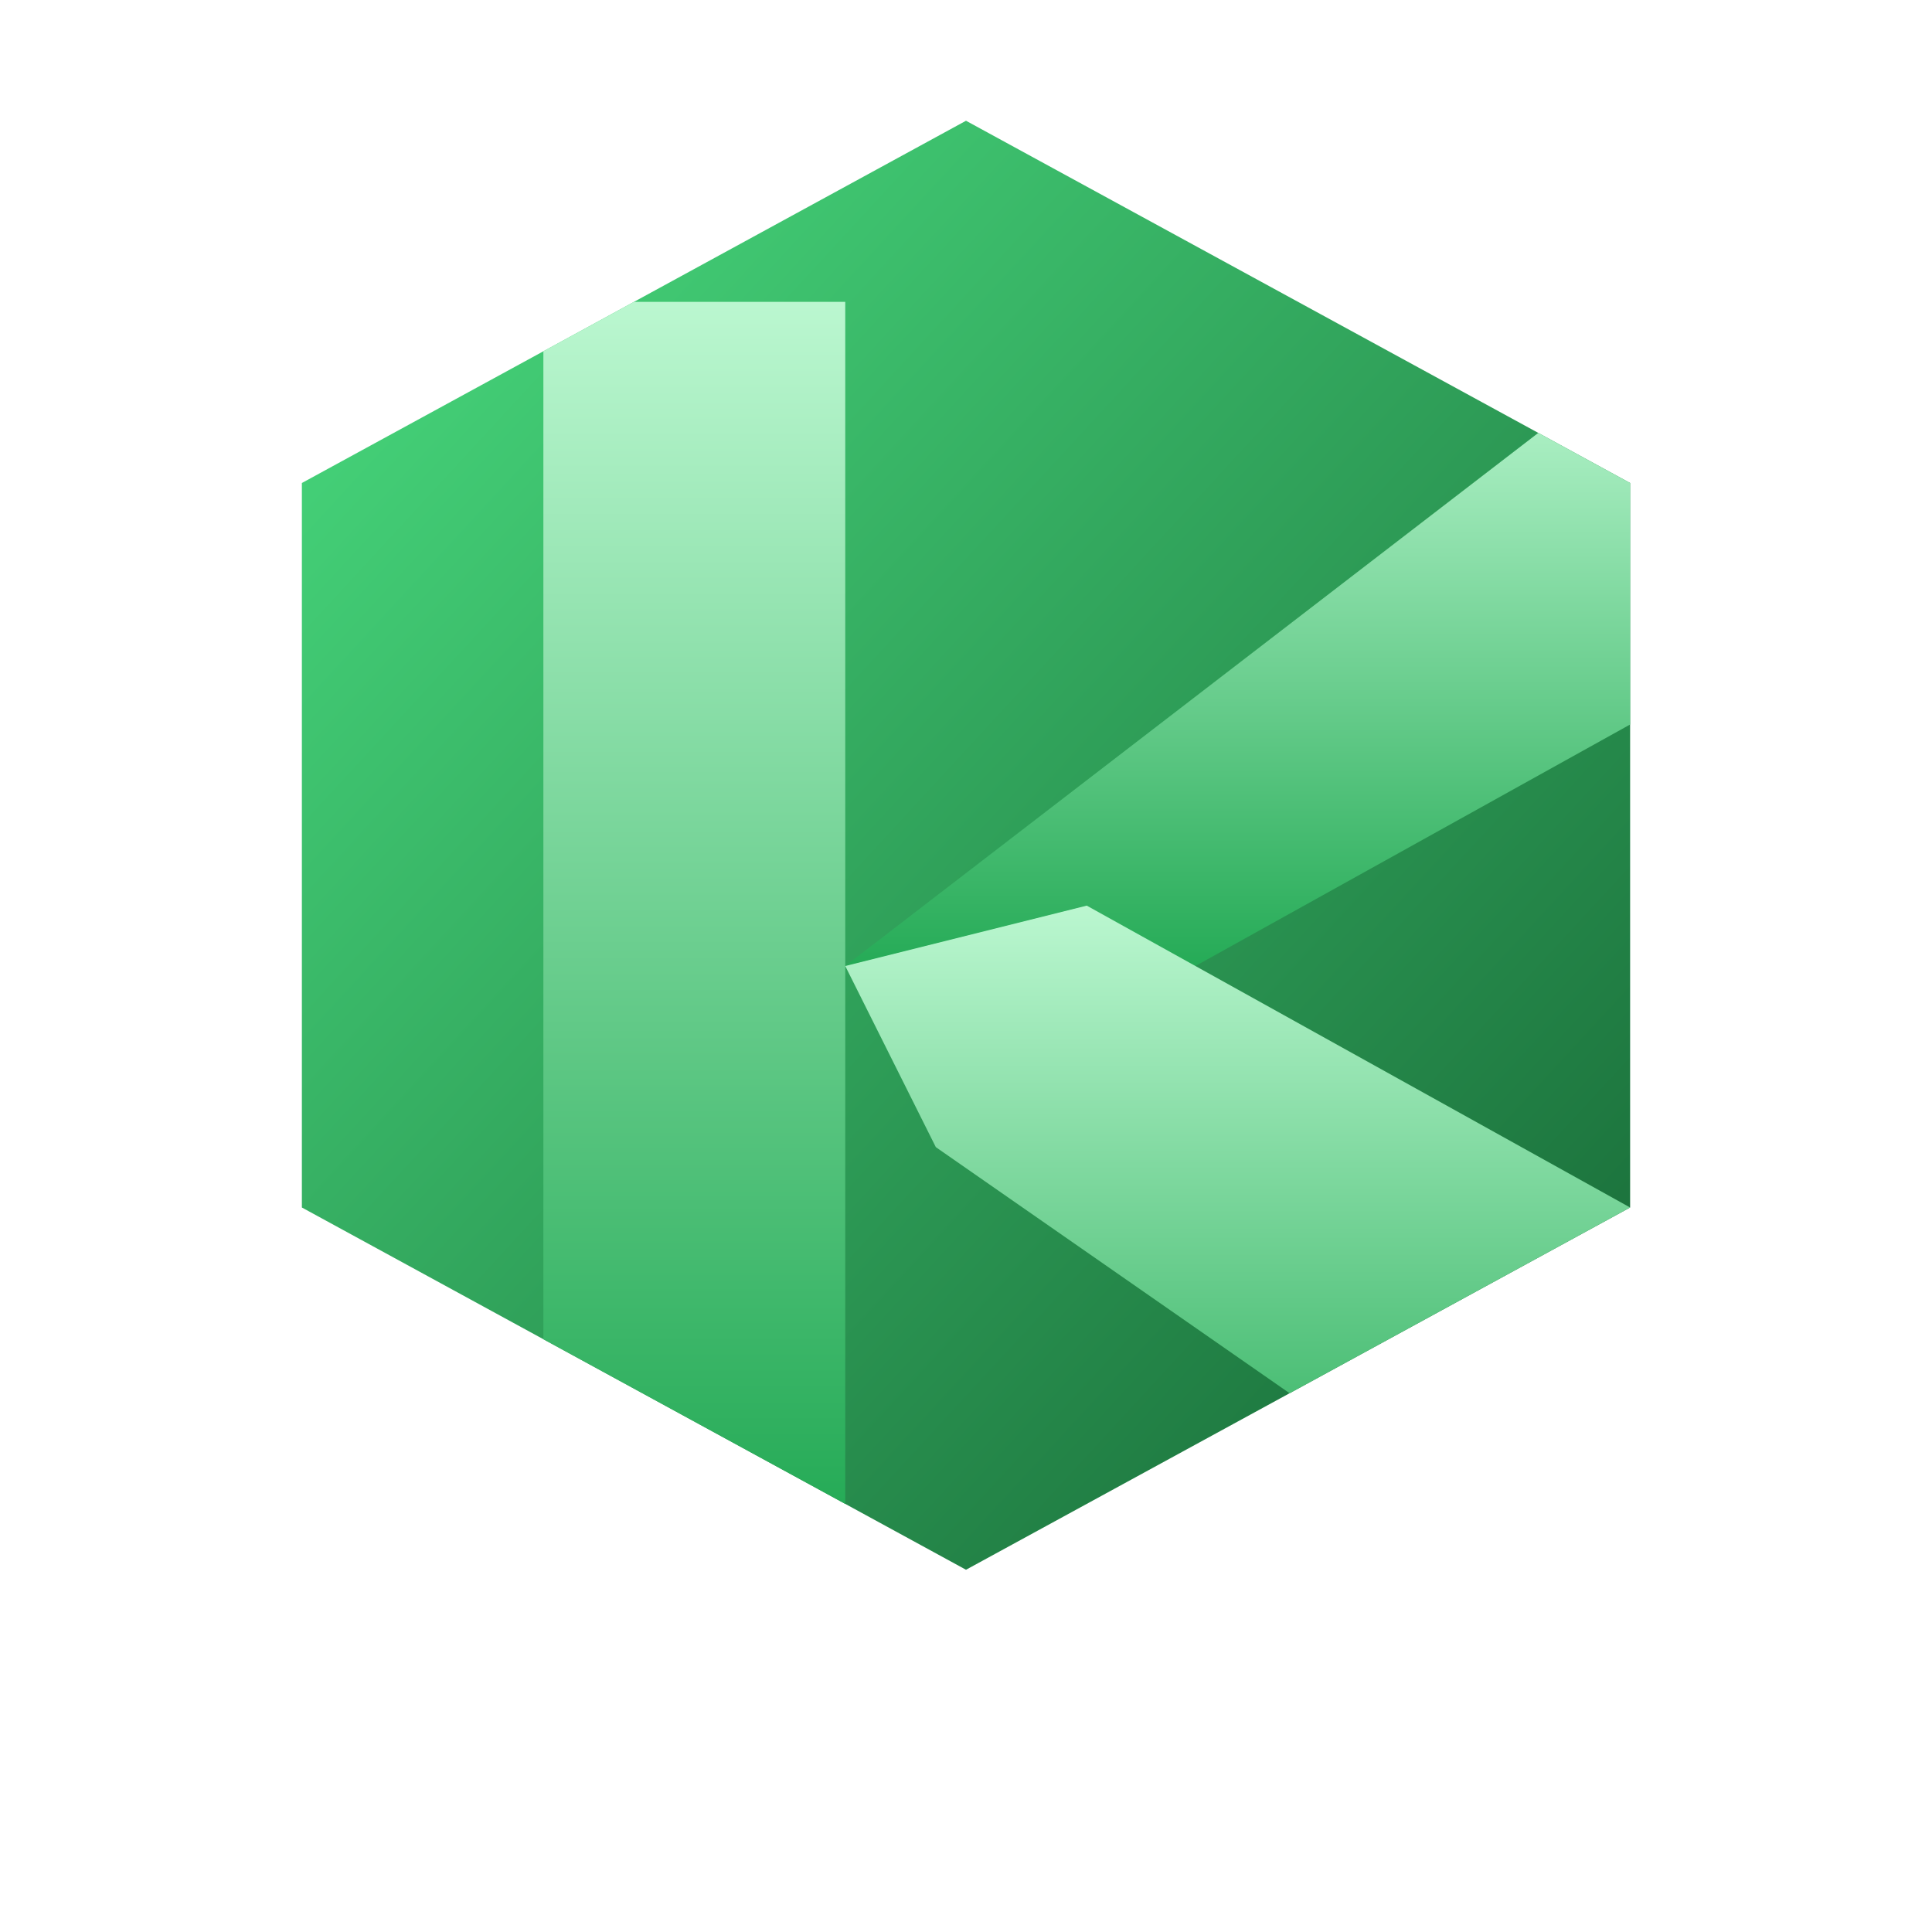
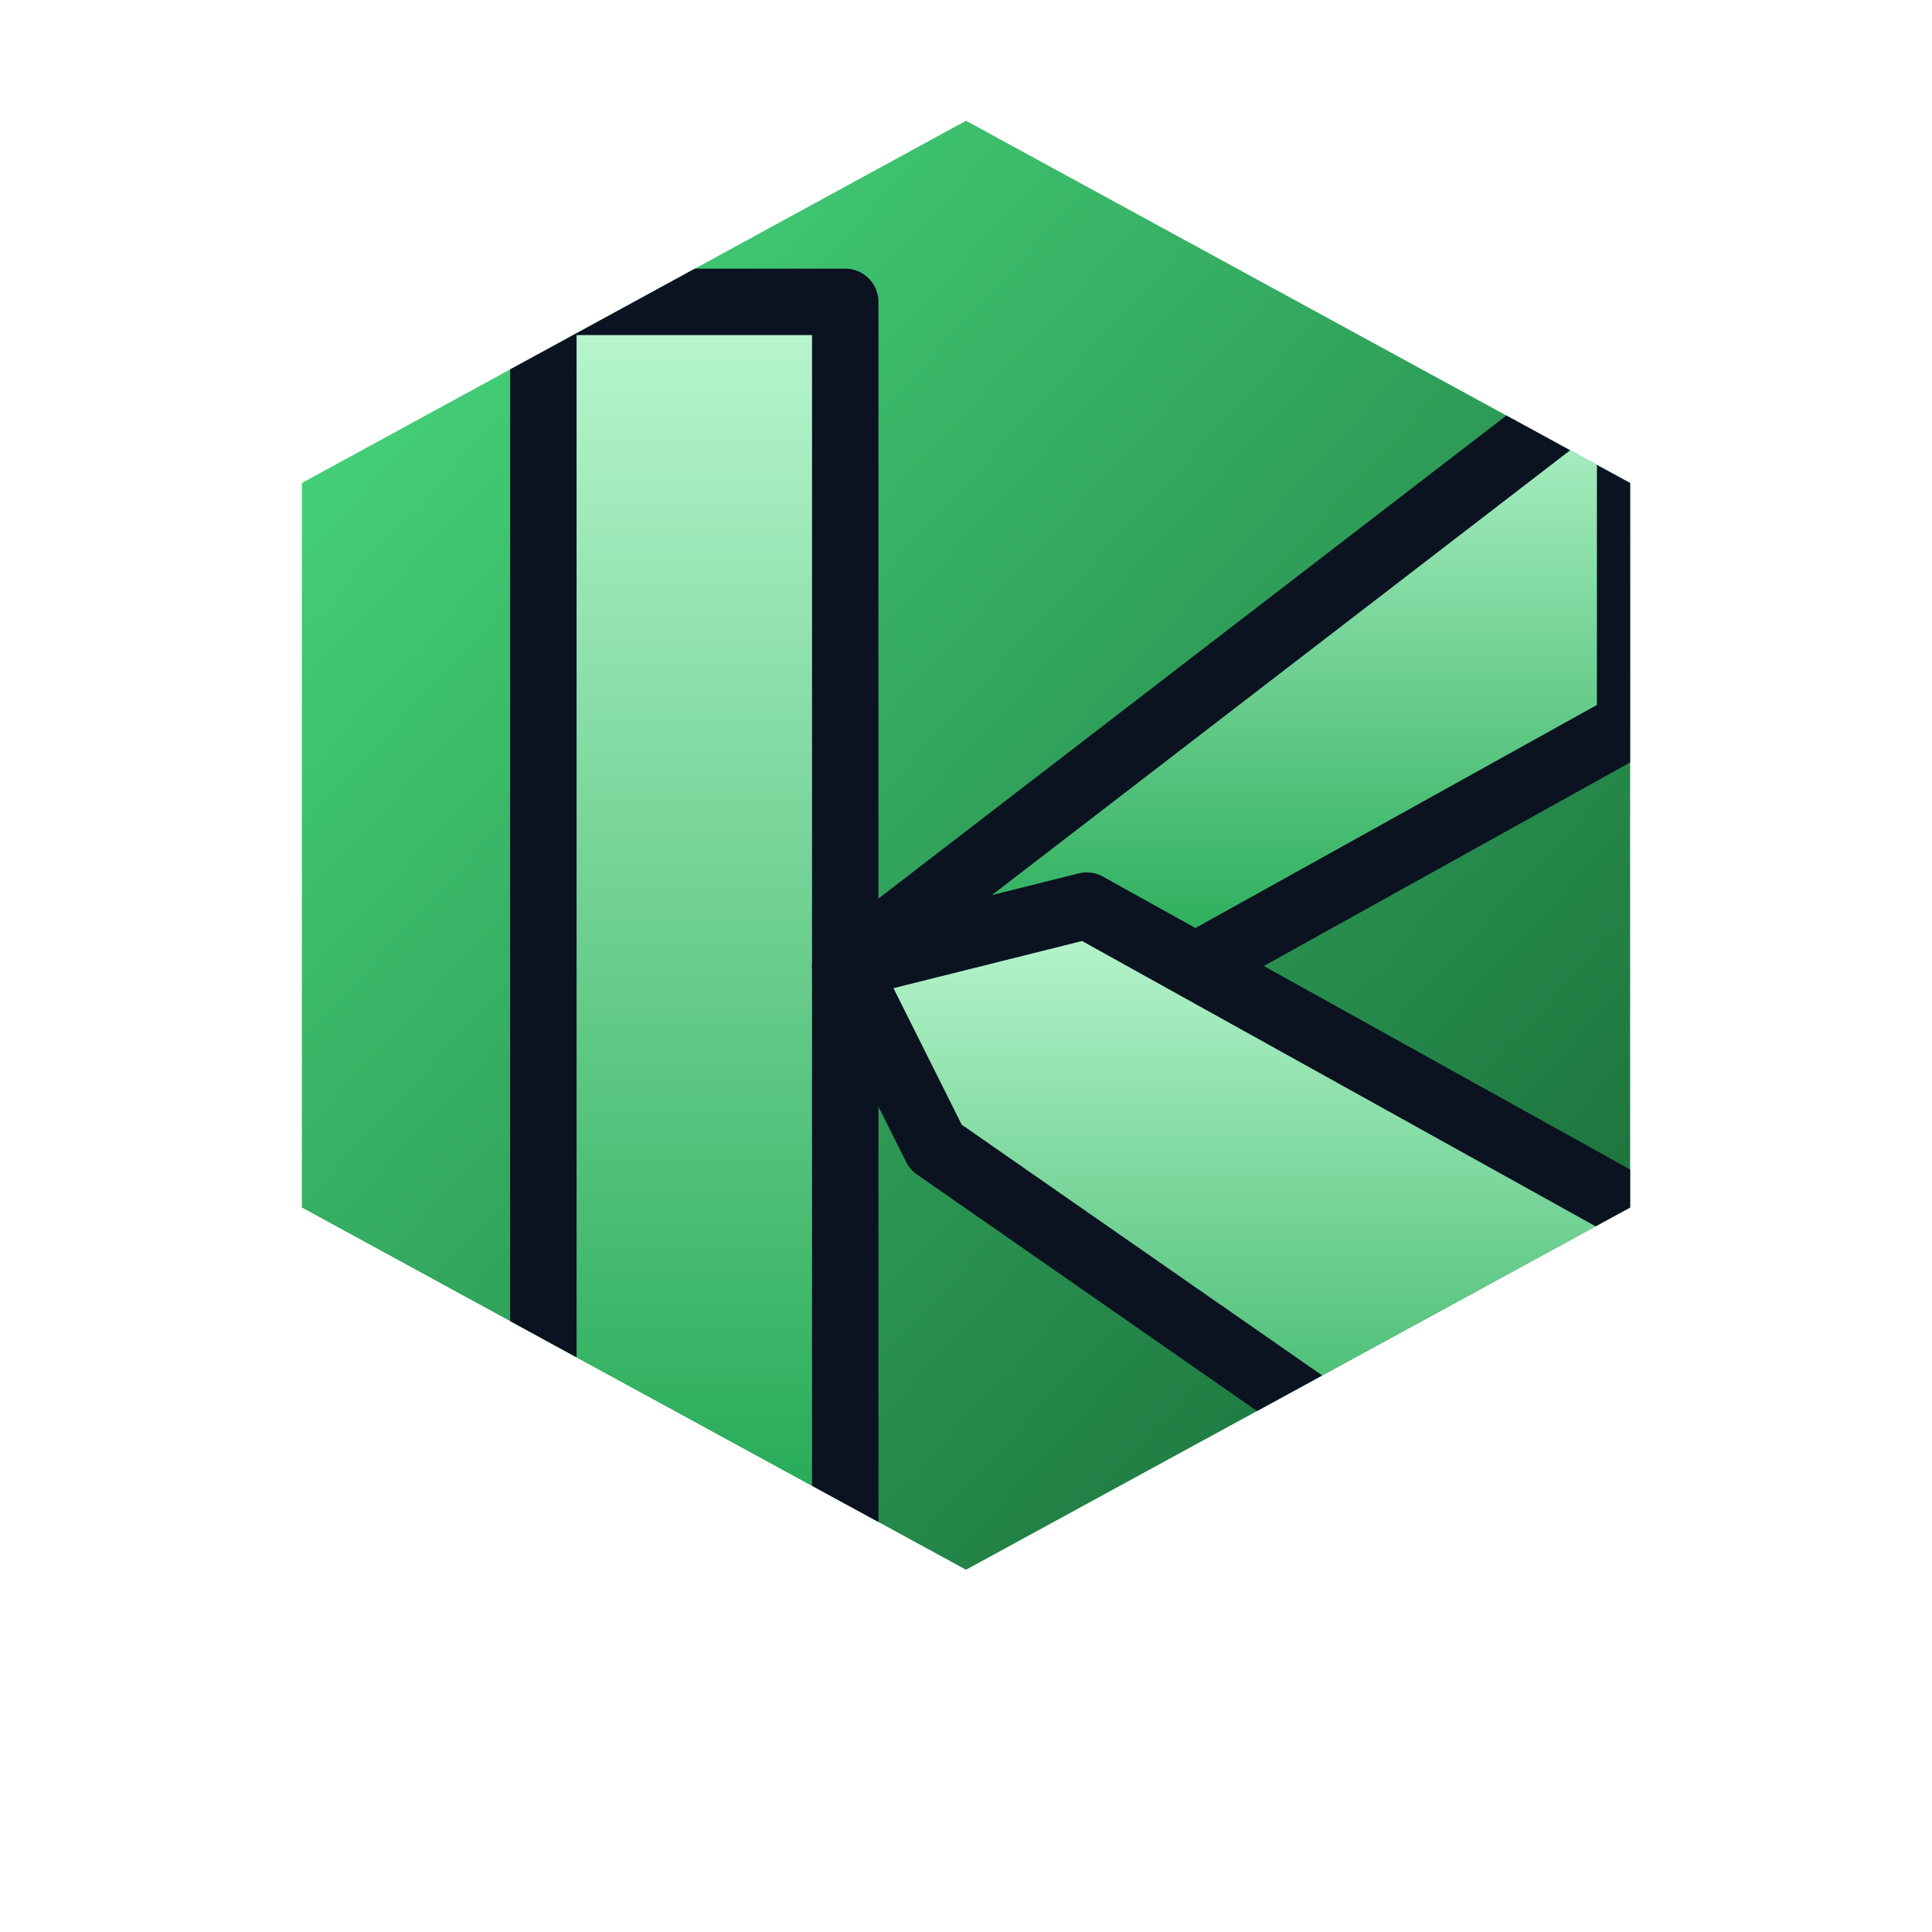
<svg xmlns="http://www.w3.org/2000/svg" viewBox="0 0 64 64" role="img" aria-label="USDK">
  <defs>
    <linearGradient id="hexGrad" x1="0" y1="0" x2="1" y2="1">
      <stop offset="0%" stop-color="#4ade80" />
      <stop offset="100%" stop-color="#166534" />
    </linearGradient>
    <linearGradient id="kGrad" x1="0" y1="0" x2="0" y2="1">
      <stop offset="0%" stop-color="#bbf7d0" />
      <stop offset="100%" stop-color="#16a34a" />
    </linearGradient>
    <clipPath id="hexClip">
      <path d="M32 4 L54 16 L54 40 L32 52 L10 40 L10 16 Z" />
    </clipPath>
  </defs>
  <path d="M32 4 L54 16 L54 40 L32 52 L10 40 L10 16 Z" fill="url(#hexGrad)" />
-   <g clip-path="url(#hexClip)" fill="url(#kGrad)">
+   <g clip-path="url(#hexClip)" fill="url(#kGrad)" stroke="#0b1220" stroke-width="2.2" stroke-linejoin="round" stroke-linecap="round">
    <path d="M18 10 H28 V54 H18 Z" />
    <path d="M28 32 L54 12 V24 L36 34 Z" />
    <path d="M28 32 L36 30 L54 40 V54 L31 38 Z" />
  </g>
</svg>
